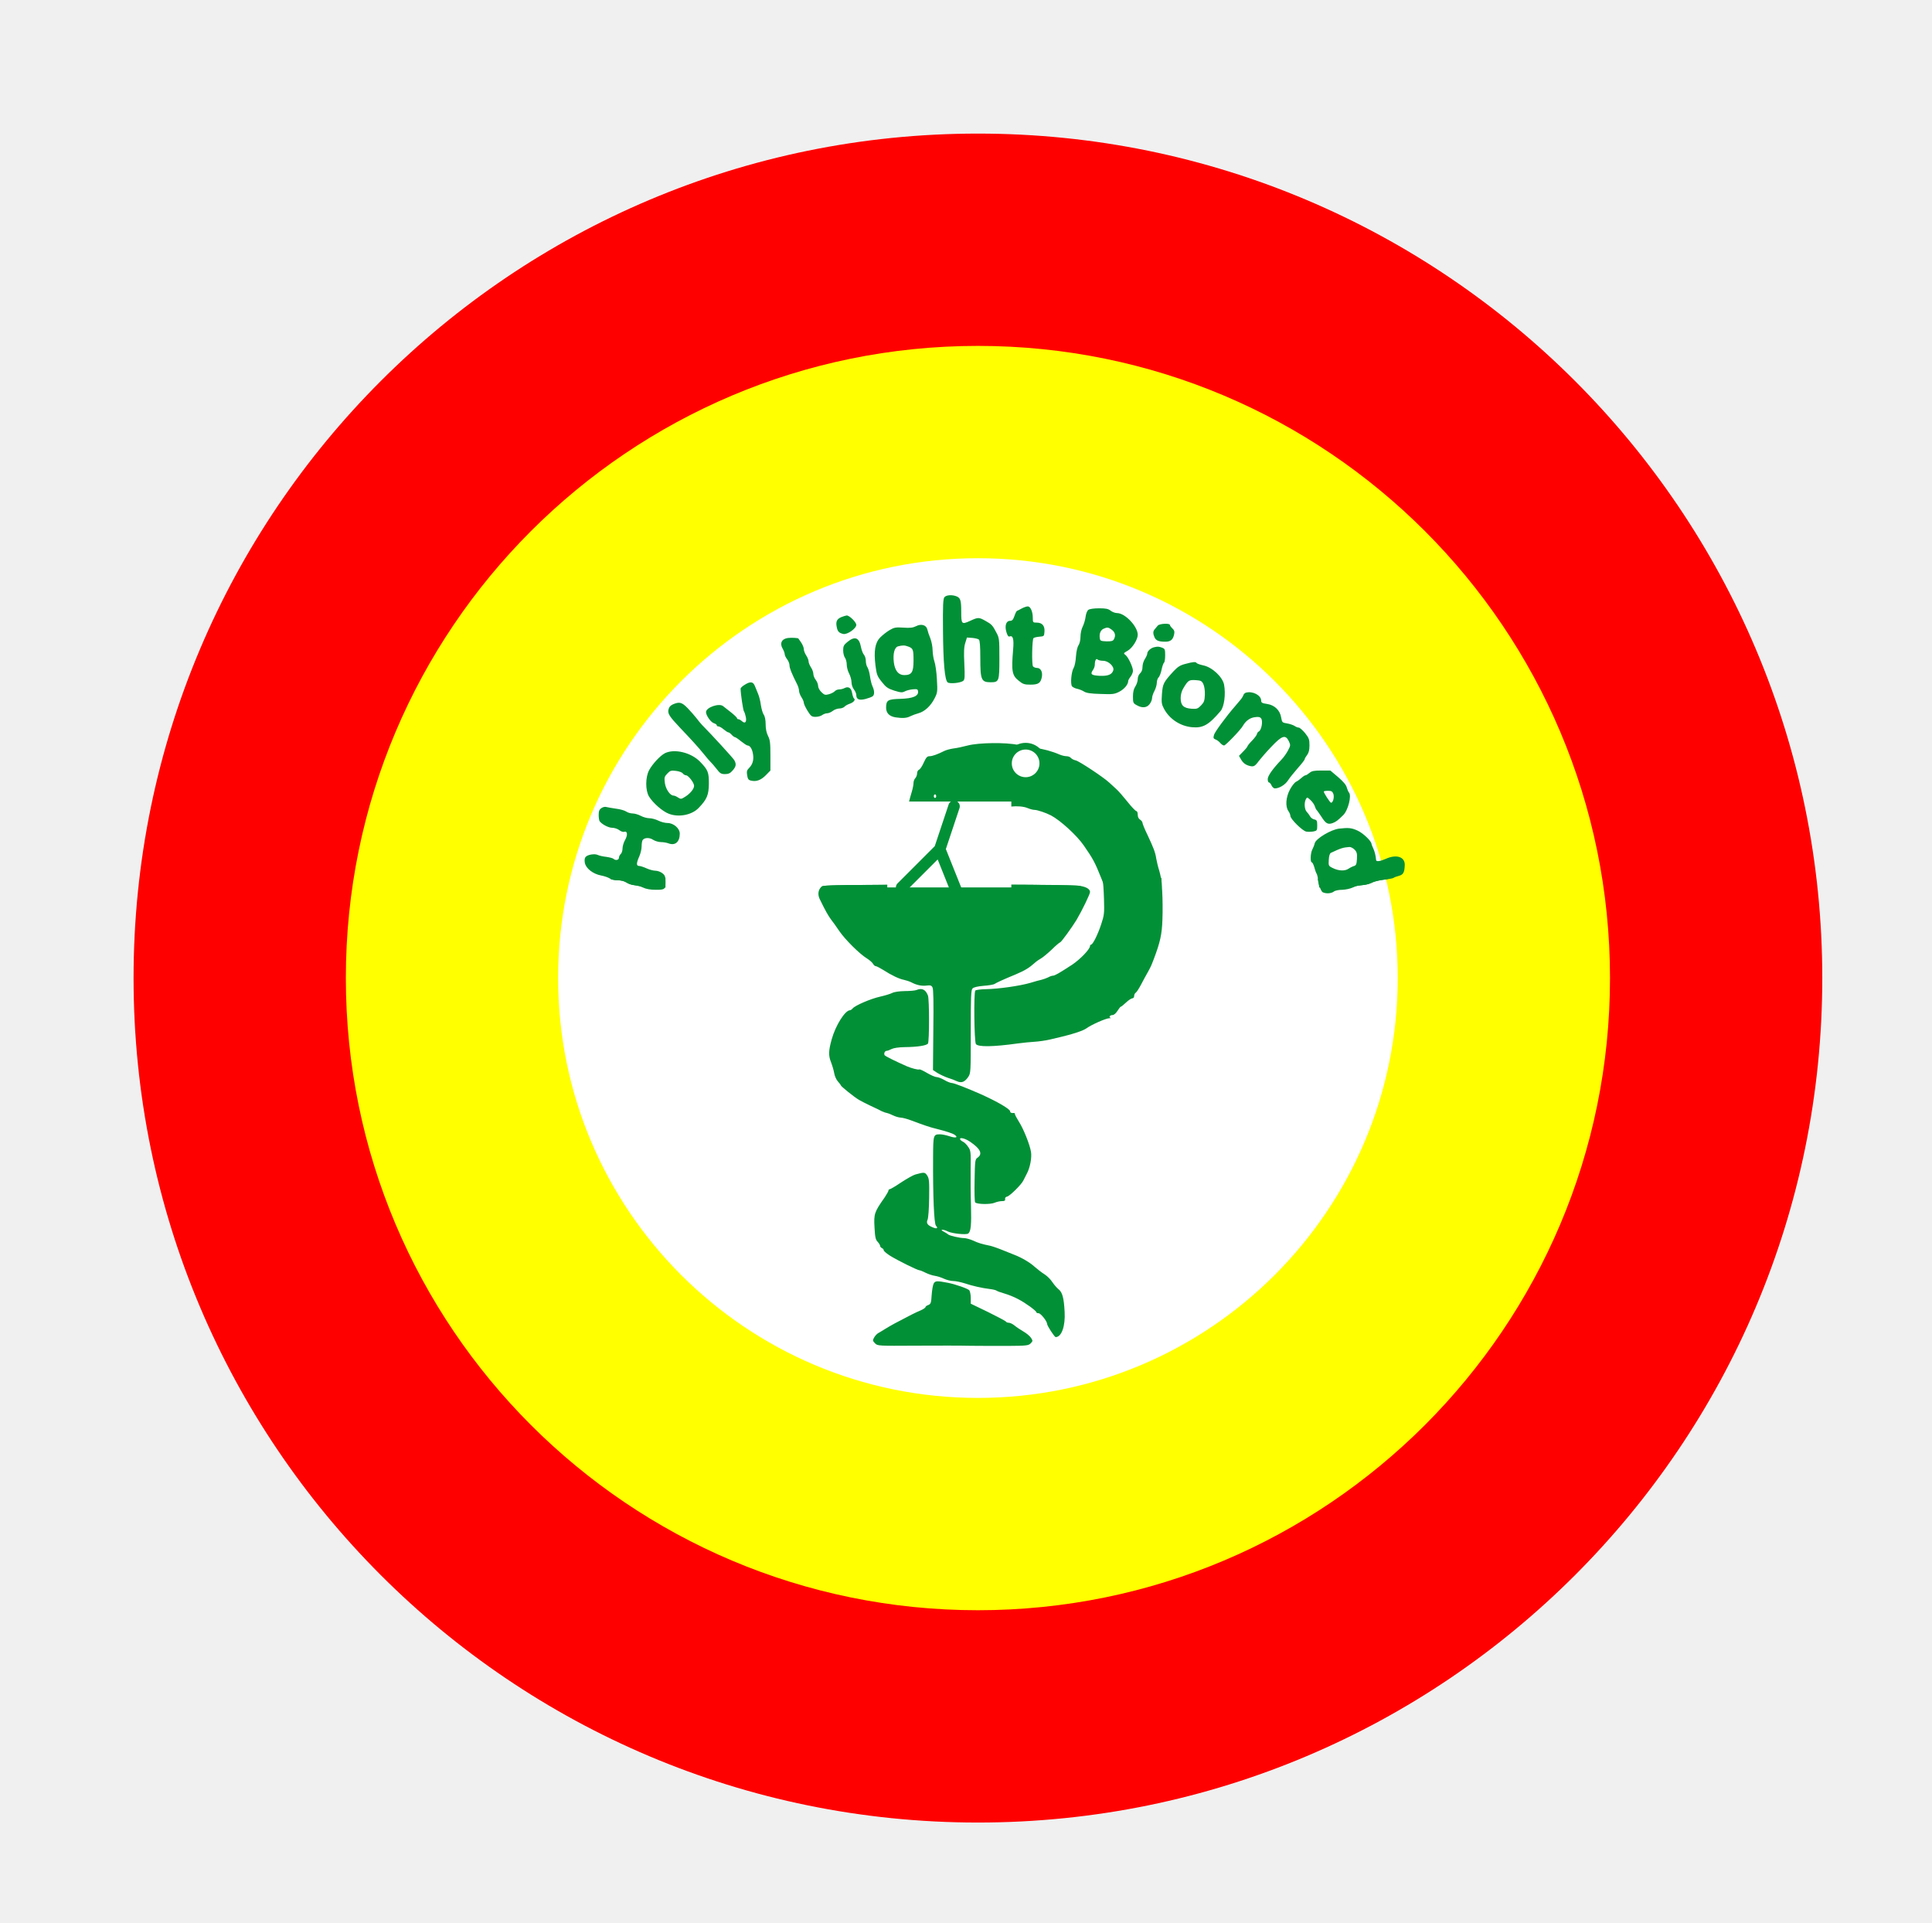
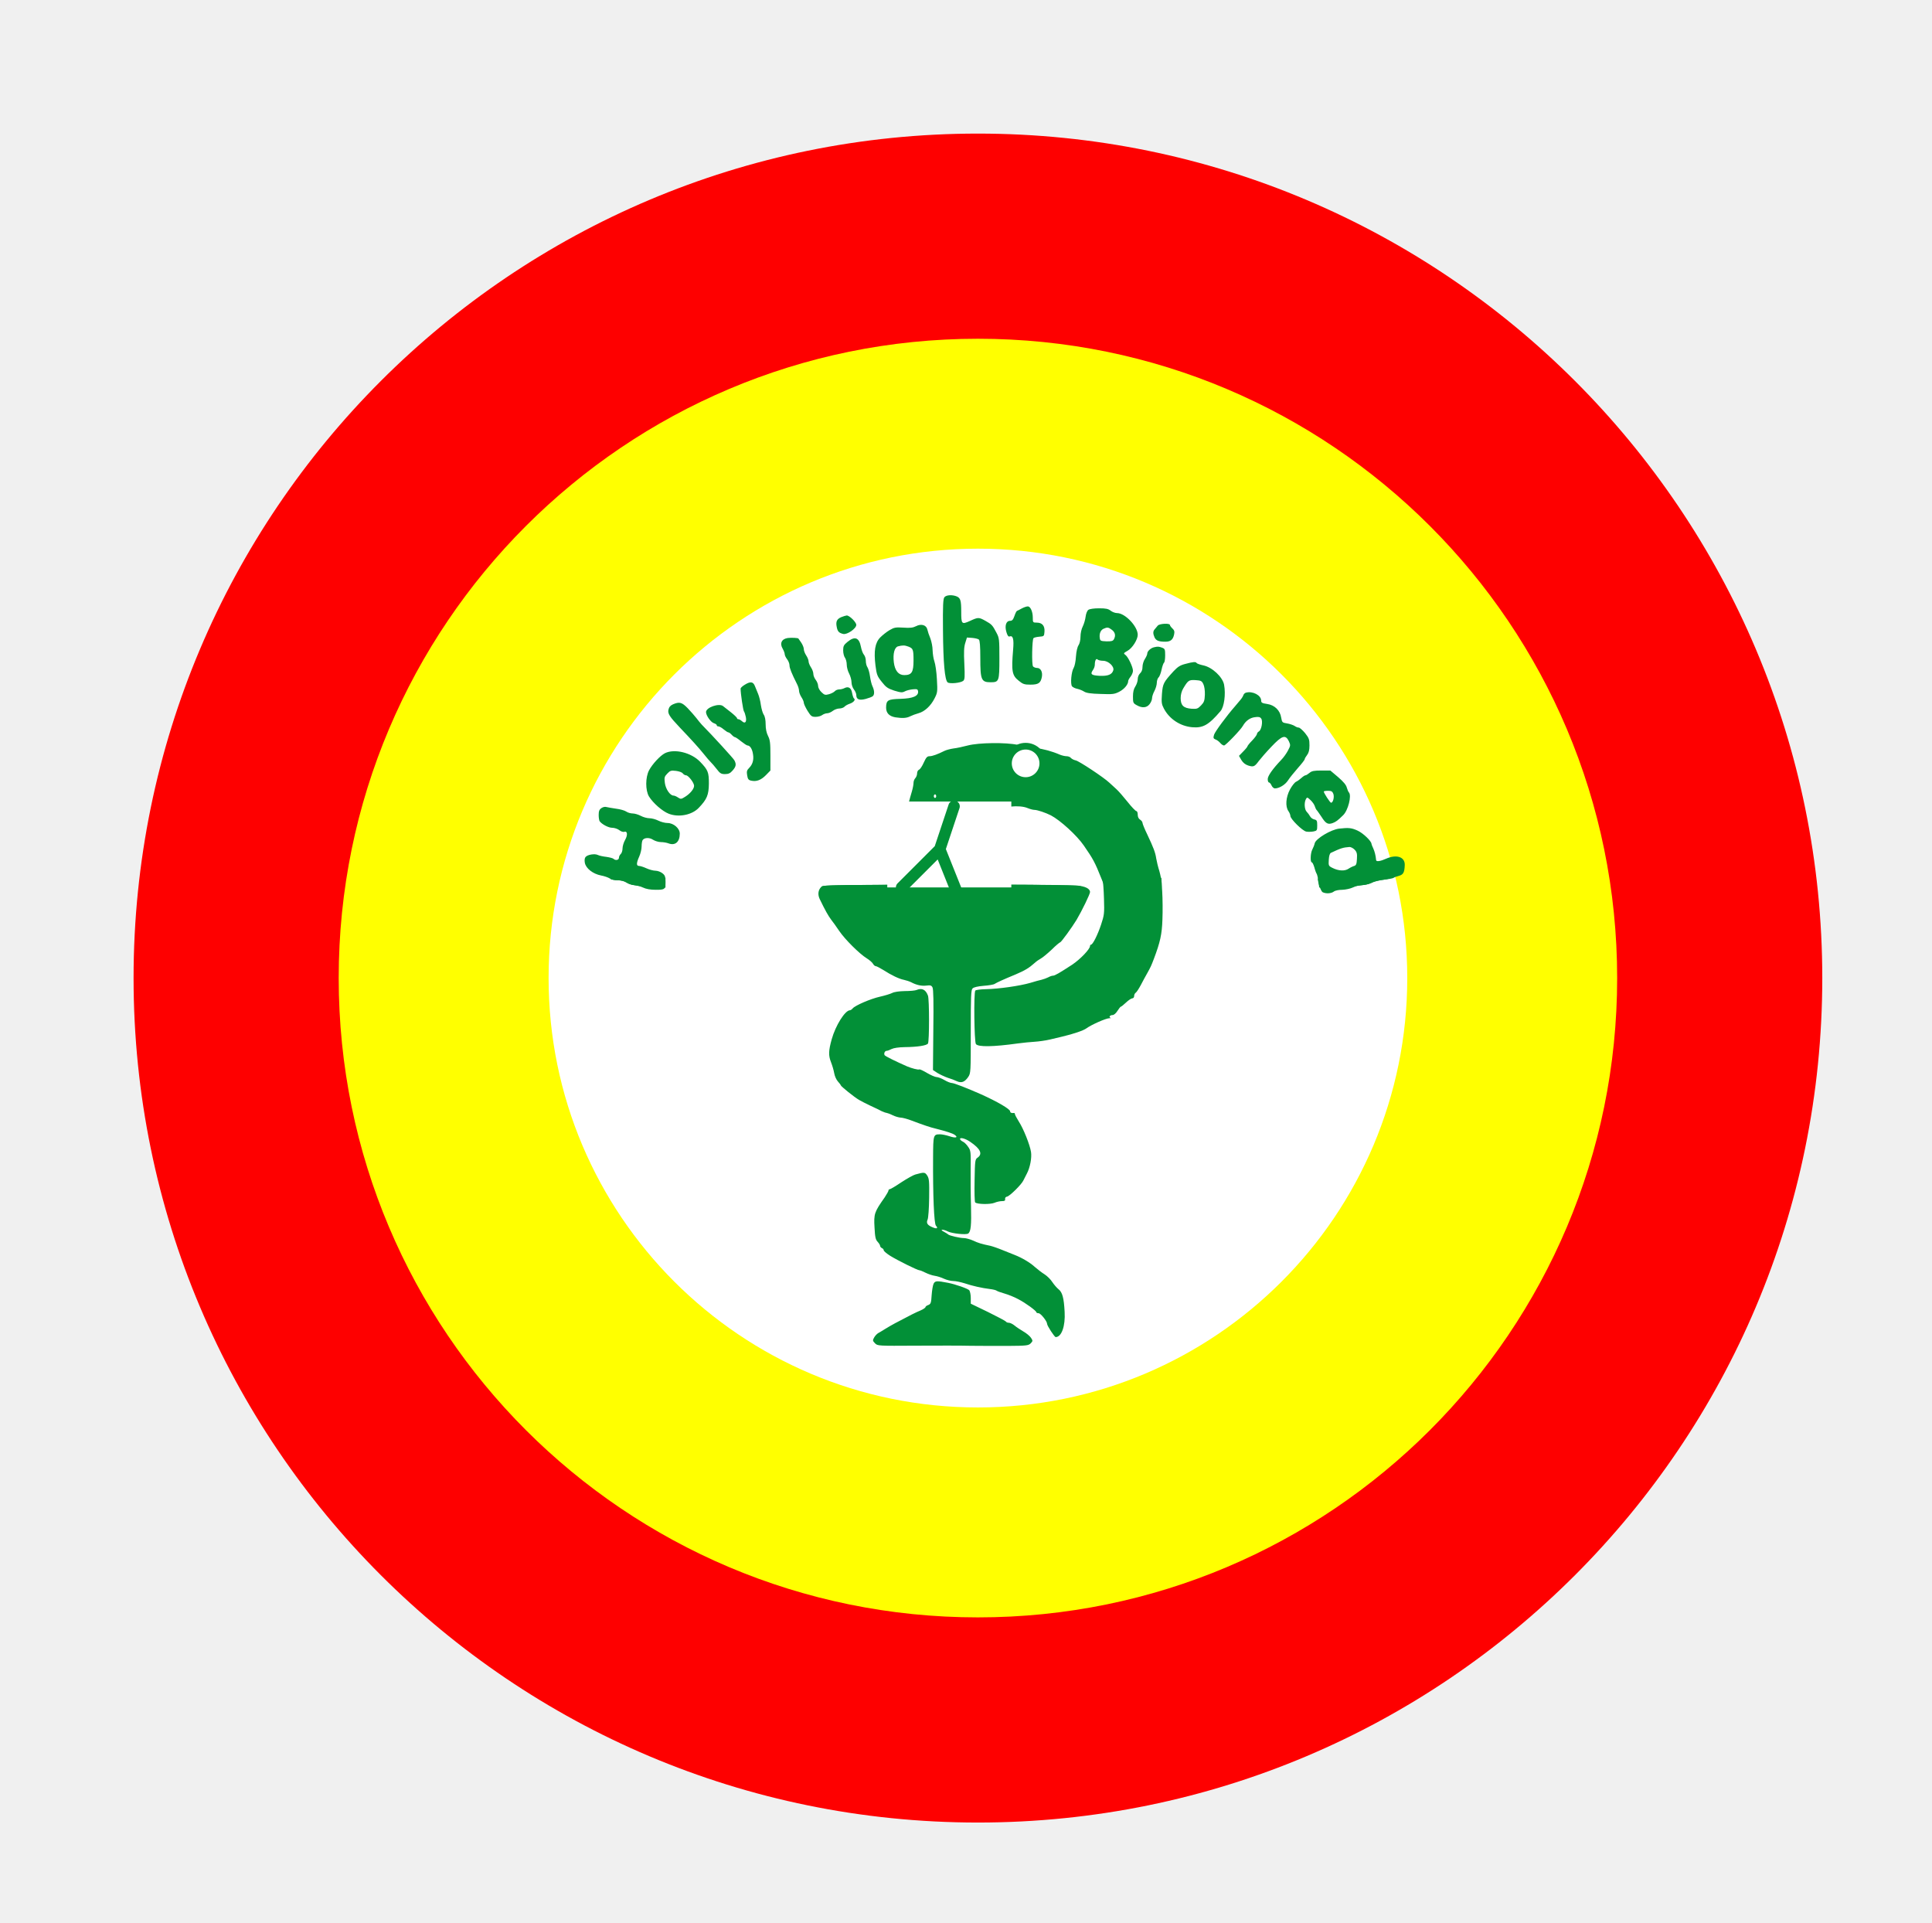
<svg xmlns="http://www.w3.org/2000/svg" viewBox="0 0 405 403">
  <circle cx="205" cy="205" r="177" fill="#FE0000" />
-   <circle cx="205" cy="205" r="132.5" fill="#FFFF00" />
-   <circle cx="205" cy="205" r="88" fill="#FFFFFF" />
+   <circle cx="205" cy="205" r="134" fill="#FFFF00" />
+   <circle cx="205" cy="205" r="90" fill="#FFFFFF" />
  <g transform="translate(0,118) scale(0.25)">
    <g transform="translate(0,272) scale(0.1,-0.1)" fill="#029037" stroke="none">
      <path d="M7919 2433 c-11 -13 -14 -69 -12 -277 2 -272 15 -417 39 -437 18 -14 109 -5 131 13 13 11 14 33 9 143 -5 98 -3 141 8 175 l14 45 43 -3 c24 -2 50 -8 57 -14 8 -8 12 -52 12 -155 0 -183 8 -203 87 -203 70 0 73 8 73 200 0 161 -1 171 -25 216 -33 63 -39 69 -92 99 -56 31 -61 31 -130 -1 -69 -31 -73 -27 -73 76 0 95 -6 115 -36 129 -37 16 -89 14 -105 -6z M8570 2340 c-19 -11 -39 -20 -43 -22 -4 -2 -14 -21 -21 -43 -11 -31 -19 -40 -37 -40 -33 0 -46 -42 -30 -95 8 -28 17 -40 26 -36 29 11 38 -21 30 -112 -15 -179 -9 -215 47 -259 35 -29 48 -33 98 -33 67 0 86 13 96 64 8 43 -10 76 -40 76 -13 0 -28 6 -34 13 -12 15 -8 225 4 237 5 5 27 10 49 12 39 3 40 4 43 41 4 50 -19 77 -65 77 -32 0 -33 1 -33 43 0 48 -19 91 -40 93 -8 1 -31 -6 -50 -16z M9126 2327 c-10 -7 -20 -32 -23 -57 -3 -25 -14 -62 -24 -82 -11 -21 -19 -58 -19 -85 0 -29 -7 -58 -16 -72 -10 -14 -19 -52 -22 -95 -2 -39 -11 -82 -19 -95 -20 -32 -29 -136 -14 -155 7 -8 27 -18 44 -21 18 -4 43 -14 57 -23 18 -12 56 -18 138 -20 104 -4 117 -2 158 19 42 22 74 61 74 89 0 7 9 23 20 37 11 14 20 36 20 49 0 31 -40 116 -63 133 -18 13 -17 15 18 35 40 22 85 94 85 134 0 70 -106 182 -173 182 -16 0 -40 9 -54 20 -20 16 -41 20 -97 20 -43 0 -79 -5 -90 -13z m198 -168 c27 -21 33 -48 16 -79 -8 -14 -20 -18 -62 -17 -47 2 -53 4 -56 26 -6 37 6 67 30 79 33 15 42 14 72 -9z m-74 -259 c44 0 95 -48 85 -80 -11 -36 -45 -49 -115 -46 -69 4 -80 13 -56 48 9 12 16 32 16 44 0 36 11 57 23 45 6 -6 27 -11 47 -11z M7054 2266 c-37 -16 -47 -37 -38 -82 7 -38 18 -50 54 -59 33 -8 110 45 110 76 0 23 -57 79 -80 79 -8 -1 -29 -7 -46 -14z M7681 2190 c-26 -13 -50 -16 -106 -12 -64 4 -77 2 -116 -21 -24 -14 -59 -42 -78 -61 -44 -45 -55 -114 -40 -236 10 -77 15 -90 53 -137 35 -45 50 -55 104 -73 56 -17 67 -18 90 -6 15 8 45 15 67 17 34 3 40 1 43 -16 6 -40 -42 -61 -147 -64 -107 -3 -120 -11 -121 -73 0 -46 26 -73 78 -82 59 -9 95 -7 125 9 16 8 46 19 68 25 52 14 103 61 135 124 25 49 26 56 20 161 -3 61 -13 128 -21 150 -8 22 -14 64 -15 93 0 29 -9 74 -19 100 -11 26 -22 59 -25 74 -8 38 -52 51 -95 28z m-64 -171 c39 -15 43 -24 43 -116 0 -99 -15 -123 -78 -123 -48 0 -78 37 -87 106 -9 72 5 127 35 135 37 10 56 10 87 -2z M9708 2195 c-7 -9 -19 -22 -25 -30 -16 -17 -16 -37 -2 -69 13 -27 35 -36 91 -36 43 0 64 17 73 61 5 24 2 35 -14 50 -12 11 -21 24 -21 29 0 17 -88 12 -102 -5z M6605 2091 c-51 -8 -69 -45 -42 -90 9 -16 17 -37 17 -46 0 -9 9 -28 20 -42 11 -14 20 -37 20 -51 0 -23 19 -70 61 -153 11 -20 19 -47 19 -60 0 -13 9 -37 20 -54 11 -16 20 -38 20 -47 0 -9 14 -39 31 -67 29 -46 35 -51 68 -51 20 0 45 7 55 15 11 8 30 15 42 15 12 0 33 9 47 20 14 11 39 20 55 20 16 0 35 7 42 14 6 8 27 20 45 26 33 11 52 35 35 45 -4 3 -11 23 -15 45 -7 43 -31 58 -64 41 -11 -6 -31 -11 -44 -11 -14 0 -30 -7 -37 -15 -7 -8 -28 -19 -48 -25 -33 -9 -39 -7 -64 17 -16 15 -28 38 -28 52 0 14 -9 37 -20 51 -11 14 -20 36 -20 50 0 14 -9 39 -20 55 -11 17 -20 39 -20 50 0 11 -9 34 -20 50 -11 17 -20 40 -20 53 0 13 -10 37 -22 55 -13 18 -23 32 -23 33 0 6 -59 9 -90 5z M7107 2059 c-32 -26 -37 -36 -37 -72 0 -23 7 -51 15 -61 8 -11 15 -37 15 -58 0 -21 9 -55 20 -75 11 -21 20 -54 20 -73 0 -19 9 -46 20 -60 11 -14 20 -35 20 -46 0 -38 24 -48 78 -34 26 7 53 17 60 23 16 13 15 47 -2 83 -8 16 -17 54 -21 84 -4 30 -14 64 -21 75 -8 11 -14 35 -14 54 0 19 -7 42 -16 52 -9 10 -20 40 -25 66 -15 78 -51 92 -112 42z M9675 2013 c-27 -7 -55 -33 -55 -52 0 -9 -9 -29 -20 -46 -11 -16 -20 -46 -20 -66 0 -23 -7 -42 -20 -54 -12 -11 -20 -31 -20 -49 0 -17 -9 -44 -20 -61 -14 -21 -20 -47 -20 -85 0 -51 2 -56 31 -72 45 -26 84 -23 108 8 12 15 21 37 21 50 0 13 9 41 20 61 11 21 20 52 20 69 0 17 7 37 14 44 8 6 20 36 26 66 6 29 16 56 21 59 5 4 9 31 9 61 0 49 -2 55 -26 64 -27 10 -36 11 -69 3z M9940 1874 c-44 -11 -64 -24 -99 -61 -85 -93 -91 -104 -98 -191 -5 -71 -3 -86 16 -122 46 -88 137 -148 237 -157 92 -8 139 19 238 135 31 36 45 141 30 222 -13 65 -99 145 -172 161 -29 6 -54 15 -58 20 -7 12 -28 11 -94 -7z m150 -169 c9 -19 14 -53 13 -89 -2 -51 -7 -64 -32 -90 -27 -28 -35 -31 -80 -28 -67 5 -91 28 -91 89 0 29 8 59 22 82 40 67 47 72 102 69 45 -3 53 -6 66 -33z M6243 1698 c-18 -11 -33 -25 -33 -31 0 -43 21 -181 28 -191 5 -6 12 -28 16 -48 8 -43 -7 -58 -33 -34 -10 9 -23 16 -29 16 -7 0 -12 4 -12 9 0 5 -24 28 -52 50 -29 22 -58 45 -65 51 -33 27 -143 -11 -143 -50 0 -29 42 -88 68 -94 12 -4 22 -11 22 -16 0 -6 6 -10 14 -10 8 0 28 -11 44 -25 17 -14 34 -25 39 -25 6 0 18 -9 28 -20 10 -11 22 -20 27 -20 5 0 29 -16 52 -35 24 -19 48 -35 54 -35 21 0 40 -30 46 -73 8 -49 -3 -86 -34 -117 -18 -18 -20 -29 -15 -60 5 -32 11 -40 34 -45 44 -10 83 5 124 47 l37 38 0 125 c0 106 -3 132 -20 165 -13 26 -20 59 -20 97 0 37 -6 67 -16 81 -9 13 -19 49 -24 81 -4 33 -15 74 -23 93 -8 18 -20 48 -27 66 -15 38 -38 41 -87 10z M10448 1633 c-9 -2 -20 -12 -23 -23 -3 -10 -17 -31 -31 -46 -13 -16 -30 -36 -37 -44 -71 -81 -170 -215 -177 -240 -8 -27 -6 -32 13 -40 12 -4 30 -18 39 -29 10 -12 24 -21 32 -21 13 0 140 132 158 165 23 41 59 67 99 72 32 5 45 2 54 -11 16 -21 3 -96 -19 -108 -9 -5 -16 -15 -16 -21 0 -7 -18 -32 -40 -55 -22 -22 -40 -45 -40 -49 0 -4 -16 -24 -36 -44 l-35 -36 20 -35 c14 -23 33 -38 57 -46 45 -14 54 -10 90 39 16 21 63 75 105 119 89 94 118 103 146 46 15 -33 15 -36 -7 -78 -12 -23 -37 -59 -56 -78 -74 -78 -114 -135 -114 -162 0 -16 5 -28 10 -28 6 0 16 -11 22 -25 6 -14 19 -25 28 -25 36 0 86 30 110 67 13 21 51 67 82 103 32 36 58 69 58 75 0 5 9 21 20 35 14 18 20 41 20 81 0 50 -4 61 -37 103 -21 25 -45 46 -53 46 -9 0 -24 6 -35 14 -11 7 -39 17 -63 21 -40 6 -42 9 -49 48 -9 61 -55 106 -118 115 -42 6 -50 11 -50 28 0 45 -71 82 -127 67z M5643 1535 c-22 -10 -33 -23 -38 -45 -7 -33 8 -57 95 -149 101 -106 158 -169 200 -221 24 -30 51 -62 60 -70 9 -8 31 -34 49 -57 28 -37 38 -43 70 -43 29 0 44 7 64 30 29 33 33 53 14 87 -10 17 -179 203 -272 297 -11 12 -32 37 -46 56 -15 19 -47 56 -73 83 -49 50 -69 55 -123 32z M8115 1190 c-38 -10 -92 -22 -120 -25 -27 -4 -61 -13 -75 -20 -58 -29 -102 -45 -125 -45 -21 0 -29 -10 -49 -53 -13 -30 -31 -57 -40 -60 -9 -4 -16 -17 -16 -31 0 -14 -7 -31 -15 -40 -8 -8 -15 -26 -15 -39 0 -14 -6 -47 -14 -73 -41 -138 -48 -185 -45 -291 2 -94 -1 -114 -20 -156 -15 -33 -27 -47 -37 -43 -8 3 -14 1 -14 -4 0 -6 5 -10 10 -10 18 0 10 -24 -20 -64 -27 -35 -29 -42 -17 -60 15 -22 63 -39 90 -30 14 4 17 -1 17 -26 0 -25 3 -31 16 -26 9 3 25 -1 37 -9 27 -19 51 -19 70 -1 11 12 13 39 9 135 l-5 121 24 0 c13 0 42 10 64 22 22 11 56 25 75 29 105 24 135 33 148 45 7 8 18 14 24 14 5 0 19 11 30 25 11 14 41 37 66 52 26 14 63 41 82 58 19 18 51 41 70 50 87 45 228 59 297 30 19 -8 45 -15 57 -15 24 0 95 -24 138 -46 78 -41 217 -167 276 -253 78 -113 92 -138 148 -278 l29 -73 238 0 237 0 0 38 c0 20 -9 65 -19 100 -11 34 -22 82 -26 105 -7 49 -23 91 -76 203 -22 45 -39 88 -39 95 0 8 -9 20 -20 27 -13 8 -20 23 -20 42 0 17 -5 30 -12 30 -7 1 -40 35 -73 77 -33 41 -75 90 -94 107 -19 17 -45 41 -59 54 -45 43 -253 181 -282 187 -16 3 -34 13 -41 21 -6 8 -23 14 -36 14 -14 0 -39 6 -56 13 -67 29 -135 47 -207 57 -41 5 -106 16 -145 25 -100 22 -328 19 -420 -5z m-265 -425 c0 -8 -4 -15 -10 -15 -5 0 -10 7 -10 15 0 8 5 15 10 15 6 0 10 -7 10 -15z M5575 1125 c-40 -21 -104 -90 -132 -142 -32 -59 -32 -170 -1 -221 34 -55 113 -124 165 -144 84 -33 195 -11 252 49 69 72 84 108 85 204 0 95 -7 113 -73 182 -75 78 -216 112 -296 72z m150 -169 c7 -9 19 -16 27 -16 20 0 68 -63 68 -88 0 -26 -33 -66 -75 -92 -33 -21 -37 -21 -60 -6 -13 9 -30 16 -38 16 -28 0 -65 54 -72 105 -6 46 -4 54 20 79 24 25 31 28 73 23 25 -3 51 -12 57 -21z M10980 960 c-13 -11 -28 -20 -33 -20 -6 0 -21 -10 -33 -21 -13 -12 -33 -27 -46 -33 -13 -6 -36 -36 -52 -66 -34 -64 -40 -142 -12 -181 9 -13 16 -31 16 -40 0 -25 101 -125 133 -131 15 -3 42 -2 60 1 30 6 32 9 32 51 0 39 -3 45 -25 50 -14 3 -29 15 -35 26 -6 11 -18 28 -28 38 -19 19 -23 76 -7 106 10 18 12 17 39 -8 16 -15 32 -38 36 -52 4 -14 11 -27 14 -30 4 -3 22 -29 41 -57 37 -59 55 -68 96 -53 27 11 39 19 87 66 41 40 72 164 48 190 -5 5 -13 23 -18 41 -5 22 -29 50 -73 88 l-65 55 -76 0 c-62 0 -80 -4 -99 -20z m200 -175 c10 -27 -2 -75 -19 -75 -8 0 -61 81 -61 94 0 3 16 6 35 6 29 0 37 -5 45 -25z M5043 665 c-18 -12 -23 -26 -23 -58 0 -23 4 -46 8 -52 19 -26 74 -55 105 -55 19 0 46 -9 60 -20 14 -11 32 -17 41 -14 27 10 31 -26 8 -67 -12 -21 -22 -53 -22 -72 0 -19 -7 -40 -15 -47 -8 -7 -15 -21 -15 -31 0 -20 -29 -26 -46 -9 -5 5 -32 12 -59 16 -28 3 -60 10 -72 16 -26 13 -87 3 -103 -17 -8 -9 -10 -28 -6 -49 9 -47 68 -93 136 -106 28 -5 61 -17 73 -25 12 -8 42 -15 67 -15 27 0 56 -7 70 -17 32 -23 95 -34 223 -40 l107 -5 0 50 c0 43 -4 54 -26 71 -15 12 -41 21 -58 21 -17 0 -51 9 -75 20 -24 11 -52 20 -62 20 -24 0 -24 23 1 79 11 24 20 62 20 85 0 22 4 46 8 52 14 22 57 24 87 4 17 -11 47 -20 67 -20 20 0 49 -5 64 -11 56 -21 94 13 94 82 0 44 -52 89 -103 89 -21 0 -55 9 -77 20 -22 11 -55 20 -75 20 -19 0 -52 9 -72 20 -21 11 -51 20 -68 20 -17 0 -41 7 -54 16 -13 9 -51 20 -85 24 -33 5 -70 11 -81 14 -12 4 -29 0 -42 -9z M11230 493 c-68 -7 -197 -84 -206 -123 -3 -14 -12 -37 -20 -52 -16 -29 -19 -108 -4 -108 5 0 14 -19 21 -42 6 -24 15 -47 19 -53 4 -5 11 -34 15 -63 l7 -53 152 4 c172 6 262 18 297 40 13 8 56 19 94 22 39 4 75 11 80 15 6 5 26 12 45 17 37 10 47 29 49 91 2 68 -69 92 -158 52 -44 -20 -80 -26 -82 -12 -4 41 -12 72 -24 99 -8 17 -15 34 -15 38 0 23 -70 90 -116 111 -50 23 -75 26 -154 17z m129 -177 c18 -19 22 -33 19 -77 -2 -43 -7 -54 -23 -59 -11 -3 -32 -13 -47 -23 -32 -22 -85 -19 -136 7 -32 16 -33 19 -30 68 2 33 8 53 18 58 83 39 102 45 156 49 11 0 31 -10 43 -23z M7740 30 c-14 -4 -207 -9 -430 -9 -242 -1 -411 -5 -420 -11 -10 -6 377 -9 1100 -9 725 1 1101 4 1075 10 -22 6 -311 11 -655 12 -338 1 -622 5 -630 8 -8 4 -26 3 -40 -1z" />
    </g>
  </g>
  <g transform="translate(0,184) scale(0.25)">
    <g transform="translate(0,400) scale(0.1,-0.1)" fill="#029037" stroke="none">
      <path d="M5120 3990 c8 -5 35 -10 60 -10 28 0 56 -8 75 -20 17 -11 44 -20 60 -20 17 0 50 -9 74 -20 29 -14 65 -20 111 -20 75 0 80 4 80 66 l0 34 -237 0 c-158 0 -233 -4 -223 -10z M7688 3993 c6 -2 18 -2 25 0 6 3 1 5 -13 5 -14 0 -19 -2 -12 -5z M9246 3978 c4 -13 9 -82 11 -154 4 -122 2 -136 -24 -215 -29 -87 -70 -169 -85 -169 -4 0 -8 -5 -8 -11 0 -26 -81 -111 -150 -157 -106 -69 -145 -92 -161 -92 -8 0 -26 -6 -40 -14 -14 -7 -39 -16 -55 -20 -16 -3 -58 -15 -94 -26 -89 -26 -267 -51 -370 -53 -47 -1 -88 -6 -92 -12 -14 -18 -9 -429 5 -448 18 -26 144 -24 352 5 44 6 107 12 140 14 33 2 92 10 130 19 39 9 86 20 105 25 89 21 175 50 199 68 42 31 163 84 191 85 14 0 19 2 12 4 -17 6 -5 23 18 23 10 0 28 15 40 35 12 19 25 35 28 35 4 0 24 16 44 35 20 19 44 35 52 35 9 0 16 8 16 20 0 10 6 23 13 27 7 4 26 33 42 63 16 30 41 78 57 105 28 51 30 55 53 115 53 140 68 207 72 330 3 69 2 176 -2 238 l-7 112 -250 0 -250 0 8 -22z M11050 3995 c0 -34 26 -107 40 -115 27 -14 72 -12 94 5 11 9 42 15 70 15 29 1 68 9 91 20 22 11 58 20 80 20 22 0 54 8 70 17 17 9 66 22 110 28 73 12 52 13 -237 14 -175 0 -318 -1 -318 -4z M7740 3950 c-14 -4 -208 -8 -432 -9 -355 -1 -409 -3 -422 -17 -26 -26 -31 -64 -12 -103 46 -95 71 -139 95 -171 15 -19 46 -62 68 -95 48 -71 170 -192 230 -229 23 -14 47 -35 53 -46 6 -11 16 -20 23 -20 7 0 35 -15 63 -32 70 -45 133 -75 174 -83 19 -4 46 -13 60 -20 45 -24 88 -33 128 -28 33 4 42 2 51 -15 8 -15 10 -124 7 -357 l-3 -336 38 -25 c22 -13 60 -31 86 -40 27 -8 61 -21 77 -29 38 -17 65 -7 94 35 22 33 22 37 22 381 0 294 2 350 15 362 9 10 44 18 92 22 43 3 85 10 93 16 19 12 73 37 175 79 80 34 114 55 161 97 14 13 37 29 52 37 15 8 56 42 91 75 34 34 67 61 71 61 8 0 100 127 137 188 46 78 113 216 113 233 0 29 -41 49 -111 55 -35 3 -327 7 -649 7 -322 1 -592 5 -600 8 -8 4 -26 3 -40 -1z M7685 3060 c-11 -5 -55 -9 -98 -9 -47 -1 -89 -7 -106 -16 -16 -8 -62 -22 -102 -31 -80 -18 -207 -73 -229 -98 -7 -9 -18 -16 -24 -16 -41 -2 -120 -128 -152 -243 -27 -97 -28 -136 -6 -192 11 -28 23 -69 27 -93 4 -24 18 -55 31 -69 13 -14 24 -29 24 -32 0 -8 115 -101 154 -123 17 -10 60 -32 96 -49 36 -16 78 -37 93 -45 16 -7 34 -14 40 -14 7 -1 30 -9 52 -20 22 -11 52 -19 67 -20 15 0 56 -11 90 -24 98 -37 159 -58 203 -68 90 -23 144 -40 161 -53 31 -22 8 -29 -45 -11 -27 9 -62 16 -78 16 -57 0 -58 -4 -59 -192 -2 -321 8 -558 24 -574 21 -22 7 -29 -27 -14 -45 18 -56 36 -43 65 6 13 12 94 13 182 2 139 0 162 -16 187 -19 29 -25 30 -100 9 -16 -4 -69 -34 -117 -65 -47 -32 -91 -58 -97 -58 -6 0 -11 -5 -11 -11 0 -6 -15 -32 -32 -58 -86 -122 -92 -137 -85 -253 4 -80 9 -101 26 -119 12 -13 21 -28 21 -35 0 -6 7 -14 15 -18 8 -3 15 -11 15 -18 0 -7 25 -28 55 -47 65 -40 229 -121 245 -121 6 0 28 -9 50 -20 22 -11 56 -23 77 -26 21 -3 56 -14 79 -25 22 -10 57 -19 77 -19 21 0 63 -9 95 -19 65 -22 146 -40 212 -48 25 -3 50 -9 55 -13 6 -5 36 -16 68 -25 32 -9 84 -30 115 -47 62 -32 152 -98 152 -110 0 -4 8 -8 19 -8 17 0 71 -67 71 -89 0 -16 62 -111 72 -111 49 0 82 91 75 212 -6 116 -19 164 -51 189 -15 12 -38 39 -52 60 -13 21 -43 51 -65 65 -23 14 -60 43 -83 63 -38 35 -105 75 -166 99 -14 5 -59 23 -100 40 -41 17 -88 33 -105 37 -73 15 -103 24 -145 44 -25 11 -60 21 -77 21 -36 0 -125 21 -133 31 -3 3 -18 13 -35 22 -21 11 -25 16 -12 17 10 0 31 -7 46 -15 35 -17 151 -29 169 -17 23 15 28 71 24 232 -3 85 -4 224 -3 308 2 146 1 156 -21 187 -12 19 -33 39 -45 44 -13 6 -23 16 -23 22 0 16 46 3 84 -23 87 -59 107 -102 64 -133 -22 -15 -23 -22 -26 -192 -2 -96 0 -179 5 -184 16 -16 126 -18 162 -3 18 8 47 14 63 14 22 0 28 4 26 17 -2 11 5 19 17 21 23 5 121 102 136 135 6 12 19 38 29 57 27 50 43 134 35 183 -10 61 -63 194 -102 254 -18 29 -33 57 -33 63 0 5 -3 9 -7 9 -20 -3 -33 2 -33 14 -1 19 -107 81 -245 143 -113 50 -226 94 -243 94 -11 0 -40 11 -63 25 -24 14 -54 25 -66 25 -12 0 -48 16 -79 34 -32 19 -61 33 -66 30 -8 -5 -63 9 -103 26 -89 39 -181 84 -187 93 -9 14 1 37 17 37 7 0 26 7 41 15 18 9 59 15 109 16 108 1 185 13 196 30 12 19 12 371 0 402 -19 51 -51 66 -96 47z M7829 599 c-7 -13 -14 -57 -17 -97 -4 -66 -7 -74 -28 -83 -13 -4 -24 -13 -24 -18 0 -5 -19 -18 -42 -28 -39 -16 -83 -38 -213 -107 -22 -12 -58 -32 -80 -46 -22 -14 -49 -30 -60 -36 -11 -6 -27 -23 -35 -37 -14 -25 -13 -28 7 -49 22 -22 24 -22 345 -20 178 1 384 1 458 -1 74 -1 213 -1 308 -1 160 1 175 3 194 21 19 20 19 22 3 47 -10 15 -39 39 -64 53 -25 15 -59 37 -74 50 -16 13 -37 23 -47 23 -10 0 -22 4 -25 10 -3 5 -71 41 -150 80 l-145 70 0 48 c0 27 -6 55 -12 64 -11 14 -117 51 -179 63 -93 18 -107 17 -120 -6z" />
    </g>
  </g>
  <path d="M186,168 L212,168 L212,186 L186,186 Z" fill="#FFFFFF" />
  <circle cx="215" cy="160" r="3.6" fill="#FFFFFF" stroke="#029037" stroke-width="1.4" />
  <path d="M200,169 L197,178 M197,178 L189,186 M197,178 L201,188" fill="none" stroke="#029037" stroke-width="2.4" stroke-linecap="round" stroke-linejoin="round" />
</svg>
